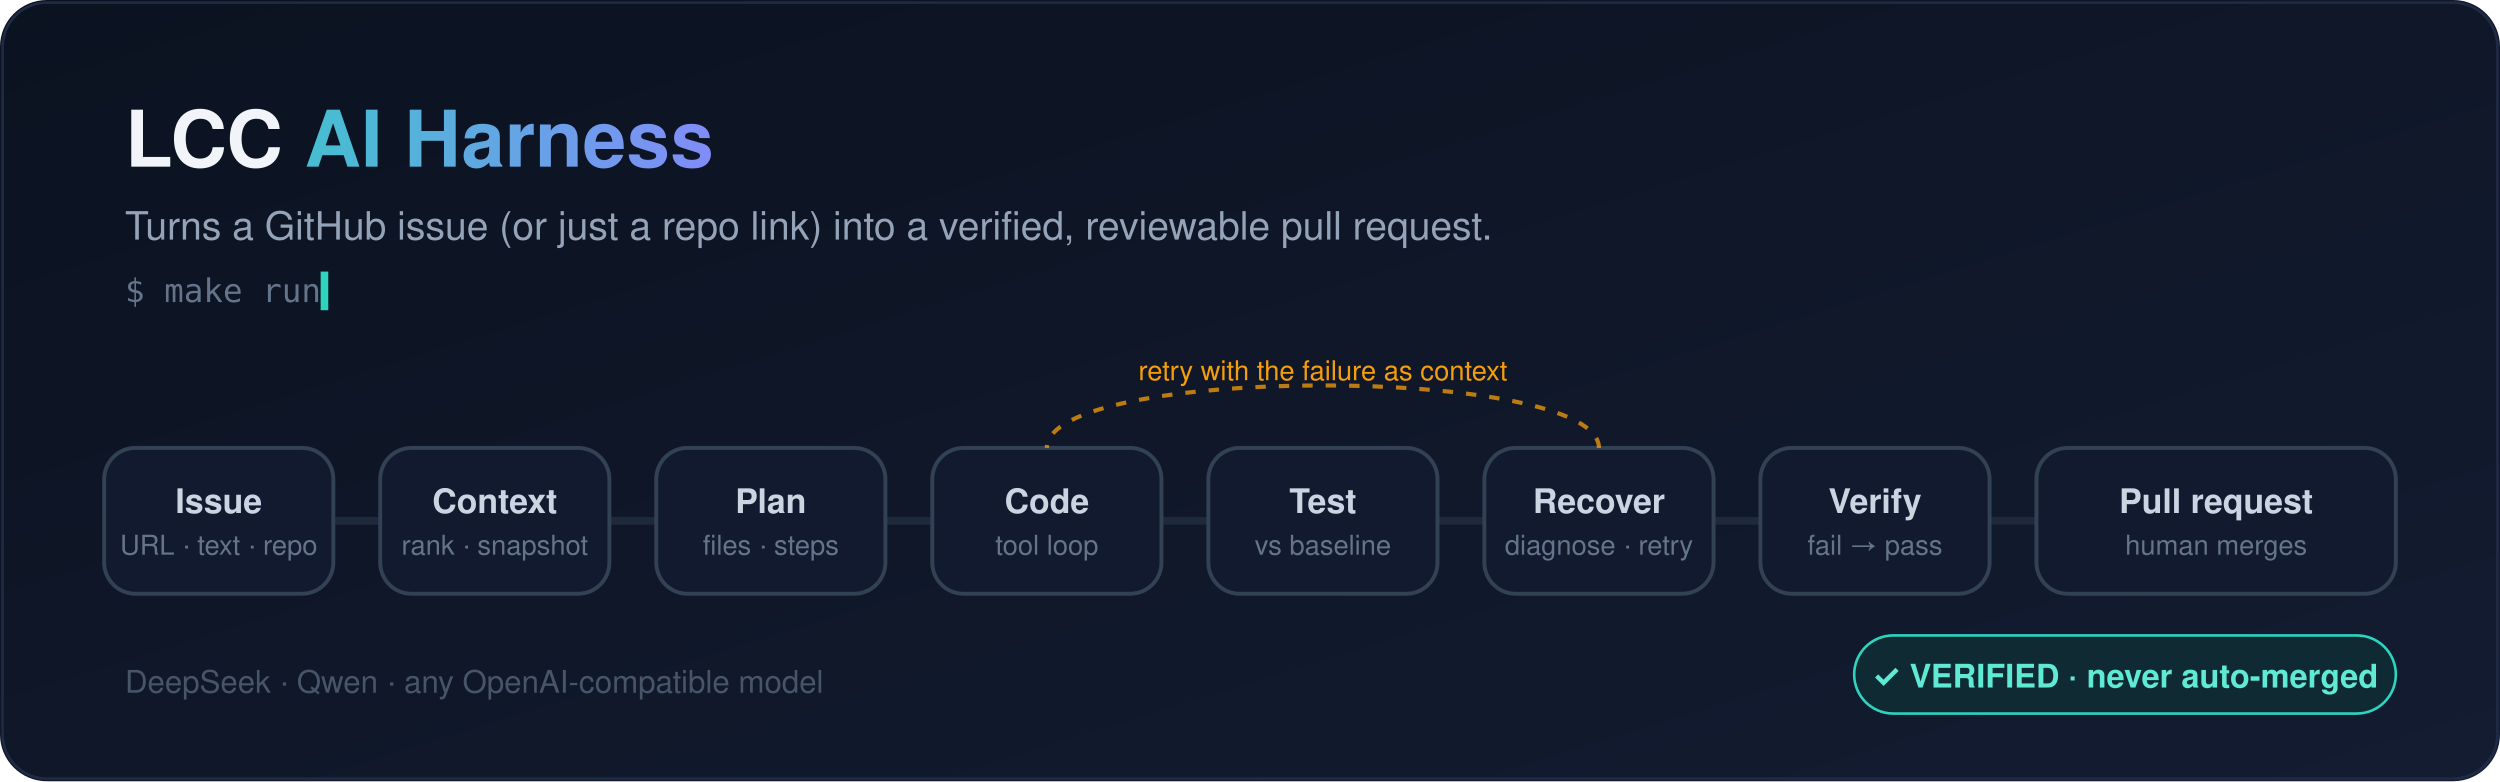
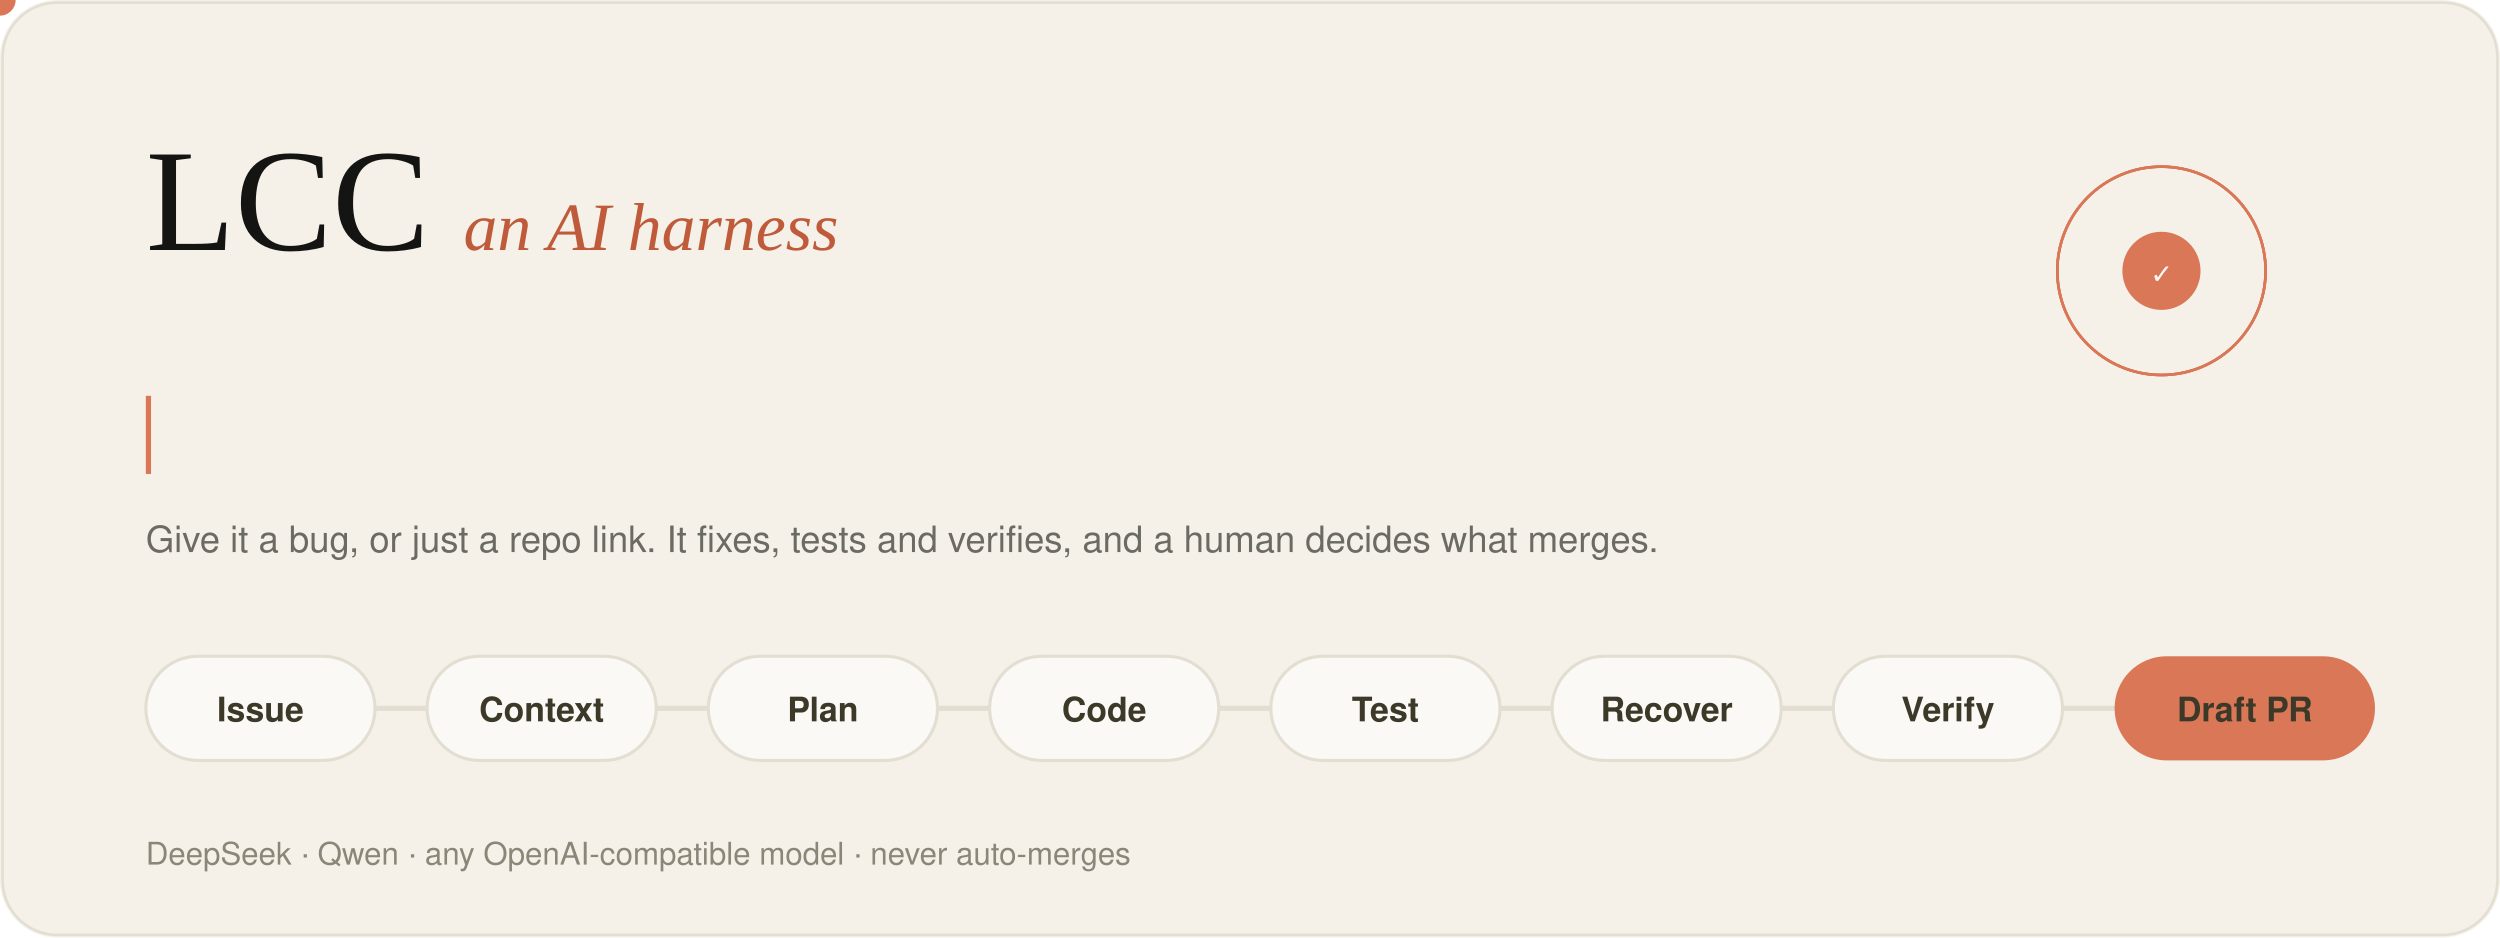
- <svg xmlns="http://www.w3.org/2000/svg" viewBox="0 0 960 300" width="960" height="300" role="img" aria-label="LCC autonomous coding-agent harness: Issue, Context, Plan, Code, Test, Recover, Verify, Pull request">
+ <svg xmlns="http://www.w3.org/2000/svg" viewBox="0 0 960 360" width="960" height="360" role="img" aria-label="LCC: fixes that come with proof. Issue, context, plan, code, test, recover, verify, pull request.">
  <defs>
-     <linearGradient id="bg" x1="0" y1="0" x2="1" y2="1">
-       <stop offset="0" stop-color="#0b1220" />
-       <stop offset="1" stop-color="#131c31" />
-     </linearGradient>
-     <linearGradient id="accent" x1="0" y1="0" x2="1" y2="0">
-       <stop offset="0" stop-color="#2dd4bf" />
-       <stop offset="1" stop-color="#818cf8" />
-     </linearGradient>
-     <filter id="glow" x="-50%" y="-50%" width="200%" height="200%">
-       <feGaussianBlur stdDeviation="4" result="b" />
-       <feMerge>
-         <feMergeNode in="b" />
-         <feMergeNode in="SourceGraphic" />
-       </feMerge>
-     </filter>
    <style>
-       .t { font-family: ui-sans-serif, -apple-system, "Segoe UI", Helvetica, Arial, sans-serif; }
-       .m { font-family: ui-monospace, SFMono-Regular, Menlo, Consolas, monospace; }
-       .node { fill: #111a2e; stroke: #334155; stroke-width: 1.5; }
-       .lbl { fill: #cbd5e1; font-size: 13px; font-weight: 600; }
-       .sub { fill: #64748b; font-size: 10.5px; }
-       .rail { stroke: #1e293b; stroke-width: 3; }
-       .flow { stroke: url(#accent); stroke-width: 3; stroke-dasharray: 10 14; animation: flow 1.6s linear infinite; }
-       @keyframes flow { to { stroke-dashoffset: -48; } }
-       .pulse { animation: pulse 8s ease-in-out infinite; }
-       @keyframes pulse {
-         0%, 100% { stroke: #334155; fill: #111a2e; }
-         6%, 12% { stroke: #2dd4bf; fill: #0f2a33; }
-         18% { stroke: #334155; fill: #111a2e; }
-       }
-       .blink { animation: blink 1.1s steps(1) infinite; }
-       @keyframes blink { 50% { opacity: 0; } }
-       .fade { animation: fade 8s ease-in-out infinite; }
-       @keyframes fade { 0%, 80% { opacity: 0; } 86%, 96% { opacity: 1; } 100% { opacity: 0; } }
+       .serif { font-family: "Tiempos Headline", Georgia, "Times New Roman", serif; }
+       .sans { font-family: ui-sans-serif, -apple-system, "Segoe UI", Helvetica, Arial, sans-serif; }
+       .mono { font-family: ui-monospace, SFMono-Regular, Menlo, Consolas, monospace; }
+       .chip { fill: #FAF9F5; stroke: #E3DED2; stroke-width: 1.2; }
+       .lbl { fill: #3D3929; font-size: 13px; font-weight: 600; }
+       .ring { fill: none; stroke: #D97757; transform-origin: 830px 104px; animation: ring 3.6s ease-out infinite; }
+       @keyframes ring { 0% { transform: scale(.35); opacity: .9; } 100% { transform: scale(1.6); opacity: 0; } }
+       .glow { animation: glow 8s ease-in-out infinite; }
+       @keyframes glow { 0%, 100% { fill: #FAF9F5; stroke: #E3DED2; } 7%, 13% { fill: #F6E3D9; stroke: #D97757; } 20% { fill: #FAF9F5; stroke: #E3DED2; } }
+       .caret { animation: caret 1s steps(1) infinite; }
+       @keyframes caret { 50% { opacity: 0; } }
    </style>
+     <clipPath id="type">
+       <rect x="56" y="150" width="0" height="34">
+         <animate attributeName="width" values="0;620;620;0" keyTimes="0;.45;.9;1" dur="8s" repeatCount="indefinite" />
+       </rect>
+     </clipPath>
+     <path id="rail" d="M100 272 H 860" />
  </defs>
-   <rect width="960" height="300" rx="18" fill="url(#bg)" />
-   <rect x="1" y="1" width="958" height="298" rx="17" fill="none" stroke="#1f2a44" />
-   <text x="48" y="64" class="t" font-size="30" font-weight="800" fill="#f1f5f9">LCC <tspan fill="url(#accent)">AI Harness</tspan>
-   </text>
-   <text x="48" y="92" class="t" font-size="15" fill="#94a3b8">Turns a GitHub issue (or just a repo link) into a verified, reviewable pull request.</text>
-   <text x="48" y="116" class="m" font-size="12.5" fill="#64748b">$ make run<tspan class="blink" fill="#2dd4bf"> ▍</tspan>
-   </text>
-   <line x1="84" y1="200" x2="876" y2="200" class="rail" />
-   <line x1="84" y1="200" x2="876" y2="200" class="flow" />
-   <g class="t">
-     <g>
-       <rect x="40" y="172" width="88" height="56" rx="12" class="node pulse" style="animation-delay:0s" />
-       <text x="84" y="197" text-anchor="middle" class="lbl">Issue</text>
-       <text x="84" y="213" text-anchor="middle" class="sub">URL · text · repo</text>
-     </g>
-     <g>
-       <rect x="146" y="172" width="88" height="56" rx="12" class="node pulse" style="animation-delay:.8s" />
-       <text x="190" y="197" text-anchor="middle" class="lbl">Context</text>
-       <text x="190" y="213" text-anchor="middle" class="sub">rank · snapshot</text>
-     </g>
-     <g>
-       <rect x="252" y="172" width="88" height="56" rx="12" class="node pulse" style="animation-delay:1.6s" />
-       <text x="296" y="197" text-anchor="middle" class="lbl">Plan</text>
-       <text x="296" y="213" text-anchor="middle" class="sub">files · steps</text>
-     </g>
-     <g>
-       <rect x="358" y="172" width="88" height="56" rx="12" class="node pulse" style="animation-delay:2.4s" />
-       <text x="402" y="197" text-anchor="middle" class="lbl">Code</text>
-       <text x="402" y="213" text-anchor="middle" class="sub">tool loop</text>
-     </g>
-     <g>
-       <rect x="464" y="172" width="88" height="56" rx="12" class="node pulse" style="animation-delay:3.2s" />
-       <text x="508" y="197" text-anchor="middle" class="lbl">Test</text>
-       <text x="508" y="213" text-anchor="middle" class="sub">vs baseline</text>
-     </g>
-     <g>
-       <rect x="570" y="172" width="88" height="56" rx="12" class="node pulse" style="animation-delay:4s" />
-       <text x="614" y="197" text-anchor="middle" class="lbl">Recover</text>
-       <text x="614" y="213" text-anchor="middle" class="sub">diagnose · retry</text>
-     </g>
-     <g>
-       <rect x="676" y="172" width="88" height="56" rx="12" class="node pulse" style="animation-delay:4.8s" />
-       <text x="720" y="197" text-anchor="middle" class="lbl">Verify</text>
-       <text x="720" y="213" text-anchor="middle" class="sub">fail → pass</text>
-     </g>
-     <g>
-       <rect x="782" y="172" width="138" height="56" rx="12" class="node pulse" style="animation-delay:5.6s" />
-       <text x="851" y="197" text-anchor="middle" class="lbl">Pull request</text>
-       <text x="851" y="213" text-anchor="middle" class="sub">human merges</text>
-     </g>
+   <rect width="960" height="360" rx="22" fill="#F5F1E8" />
+   <rect x="1" y="1" width="958" height="358" rx="21" fill="none" stroke="#E3DED2" />
+   <circle cx="830" cy="104" r="40" class="ring" />
+   <circle cx="830" cy="104" r="40" class="ring" style="animation-delay:1.2s" />
+   <circle cx="830" cy="104" r="40" class="ring" style="animation-delay:2.4s" />
+   <circle cx="830" cy="104" r="15" fill="#D97757" />
+   <text x="830" y="109" text-anchor="middle" class="mono" font-size="12" font-weight="700" fill="#FAF9F5">✓</text>
+   <text x="56" y="96" class="serif" font-size="56" fill="#141413">LCC</text>
+   <text x="178" y="96" class="serif" font-size="26" font-style="italic" fill="#BF5B3A">an AI harness</text>
+   <g clip-path="url(#type)">
+     <text x="56" y="176" class="serif" font-size="27" fill="#3D3929">Fixes that come with proof, or not at all.</text>
  </g>
-   <path d="M614 172 C 614 140, 402 140, 402 172" fill="none" stroke="#f59e0b" stroke-width="1.6" stroke-dasharray="4 5" opacity=".75" />
-   <text x="508" y="146" text-anchor="middle" class="t" font-size="10.5" fill="#f59e0b">retry with the failure as context</text>
-   <g class="fade t">
-     <rect x="712" y="244" width="208" height="30" rx="15" fill="#0f2a33" stroke="#2dd4bf" />
-     <text x="816" y="264" text-anchor="middle" font-size="12.5" font-weight="700" fill="#5eead4">✓ VERIFIED · never auto-merged</text>
+   <rect x="56" y="152" width="2" height="30" fill="#D97757" class="caret">
+     <animate attributeName="x" values="56;676;676;56" keyTimes="0;.45;.9;1" dur="8s" repeatCount="indefinite" />
+   </rect>
+   <text x="56" y="212" class="sans" font-size="14" fill="#6B6A63">Give it a bug, or just a repo link. It fixes, tests and verifies, and a human decides what merges.</text>
+   <line x1="100" y1="272" x2="860" y2="272" stroke="#E3DED2" stroke-width="2" />
+   <circle r="6" fill="#D97757">
+     <animateMotion dur="8s" repeatCount="indefinite">
+       <mpath href="#rail" />
+     </animateMotion>
+   </circle>
+   <g class="sans" text-anchor="middle">
+     <rect x="56" y="252" width="88" height="40" rx="20" class="chip glow" style="animation-delay:0s" />
+     <text x="100" y="277" class="lbl">Issue</text>
+     <rect x="164" y="252" width="88" height="40" rx="20" class="chip glow" style="animation-delay:1s" />
+     <text x="208" y="277" class="lbl">Context</text>
+     <rect x="272" y="252" width="88" height="40" rx="20" class="chip glow" style="animation-delay:2s" />
+     <text x="316" y="277" class="lbl">Plan</text>
+     <rect x="380" y="252" width="88" height="40" rx="20" class="chip glow" style="animation-delay:3s" />
+     <text x="424" y="277" class="lbl">Code</text>
+     <rect x="488" y="252" width="88" height="40" rx="20" class="chip glow" style="animation-delay:4s" />
+     <text x="532" y="277" class="lbl">Test</text>
+     <rect x="596" y="252" width="88" height="40" rx="20" class="chip glow" style="animation-delay:5s" />
+     <text x="640" y="277" class="lbl">Recover</text>
+     <rect x="704" y="252" width="88" height="40" rx="20" class="chip glow" style="animation-delay:6s" />
+     <text x="748" y="277" class="lbl">Verify</text>
+     <rect x="812" y="252" width="100" height="40" rx="20" fill="#D97757" />
+     <text x="862" y="277" class="lbl" fill="#FAF9F5">Draft PR</text>
  </g>
-   <text x="48" y="266" class="t" font-size="12" fill="#475569">DeepSeek · Qwen · any OpenAI-compatible model</text>
+   <text x="56" y="332" class="sans" font-size="12" fill="#8A8778">DeepSeek · Qwen · any OpenAI-compatible model · never auto-merges</text>
</svg>
